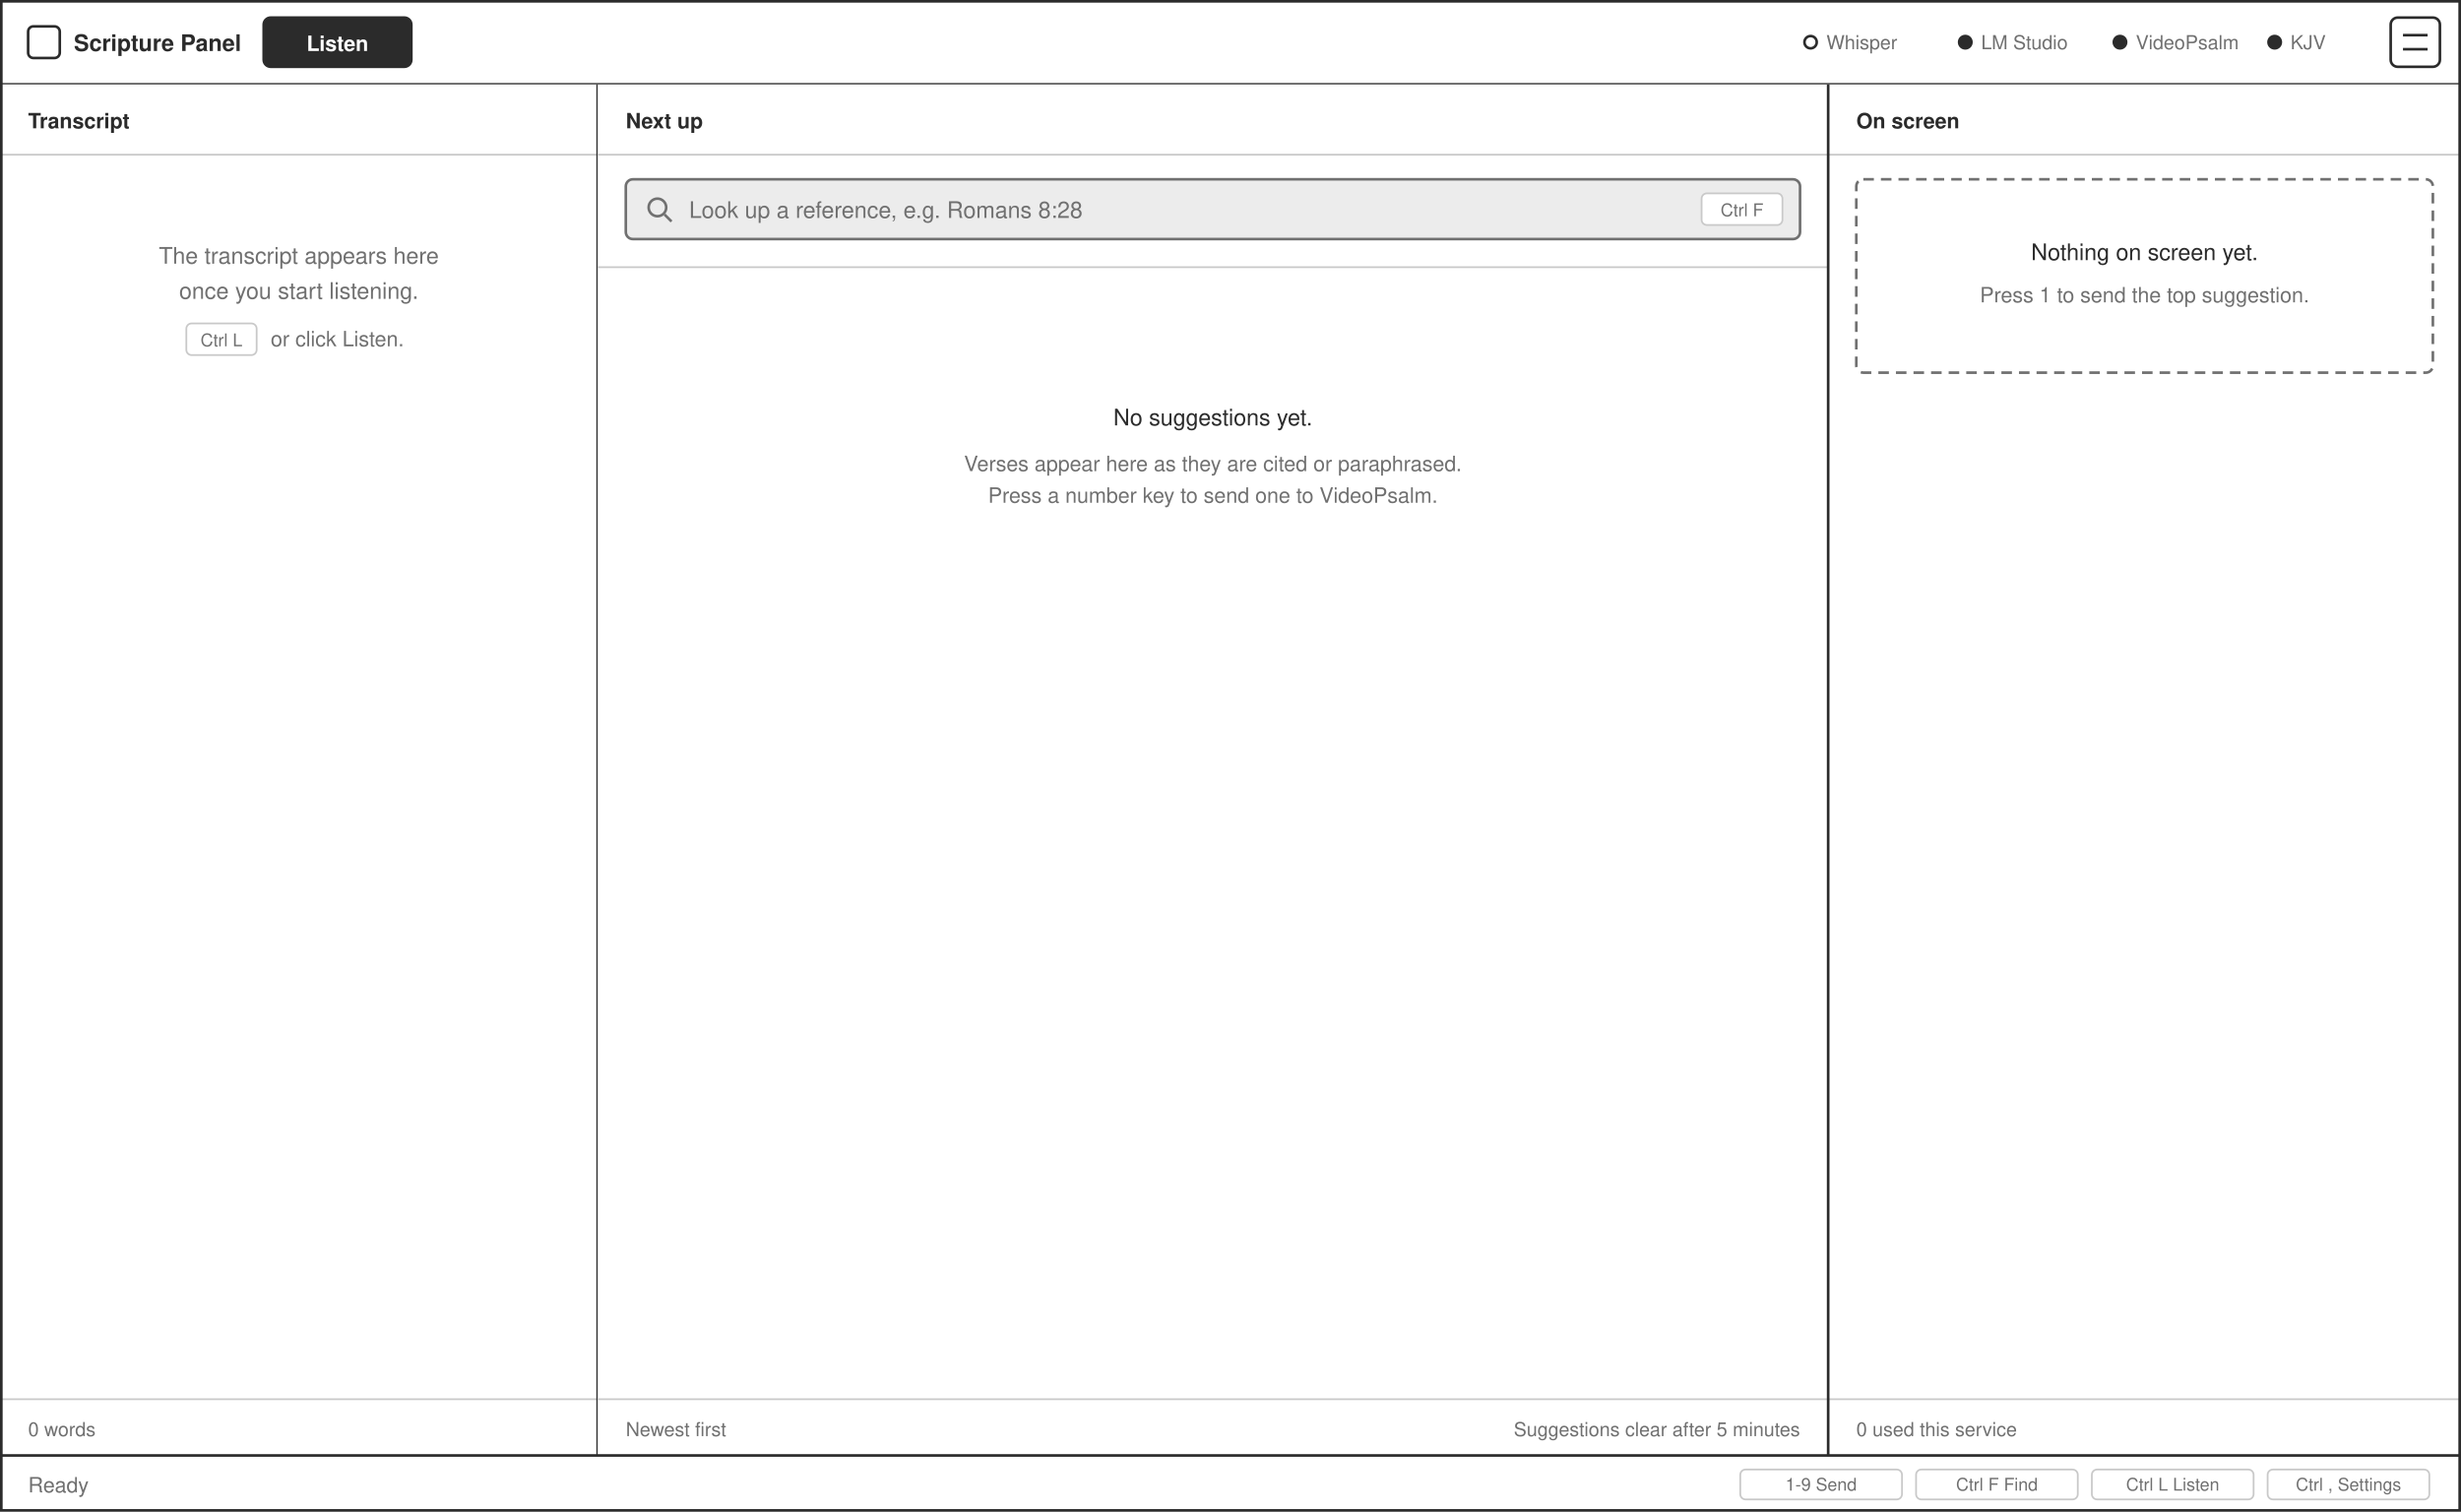
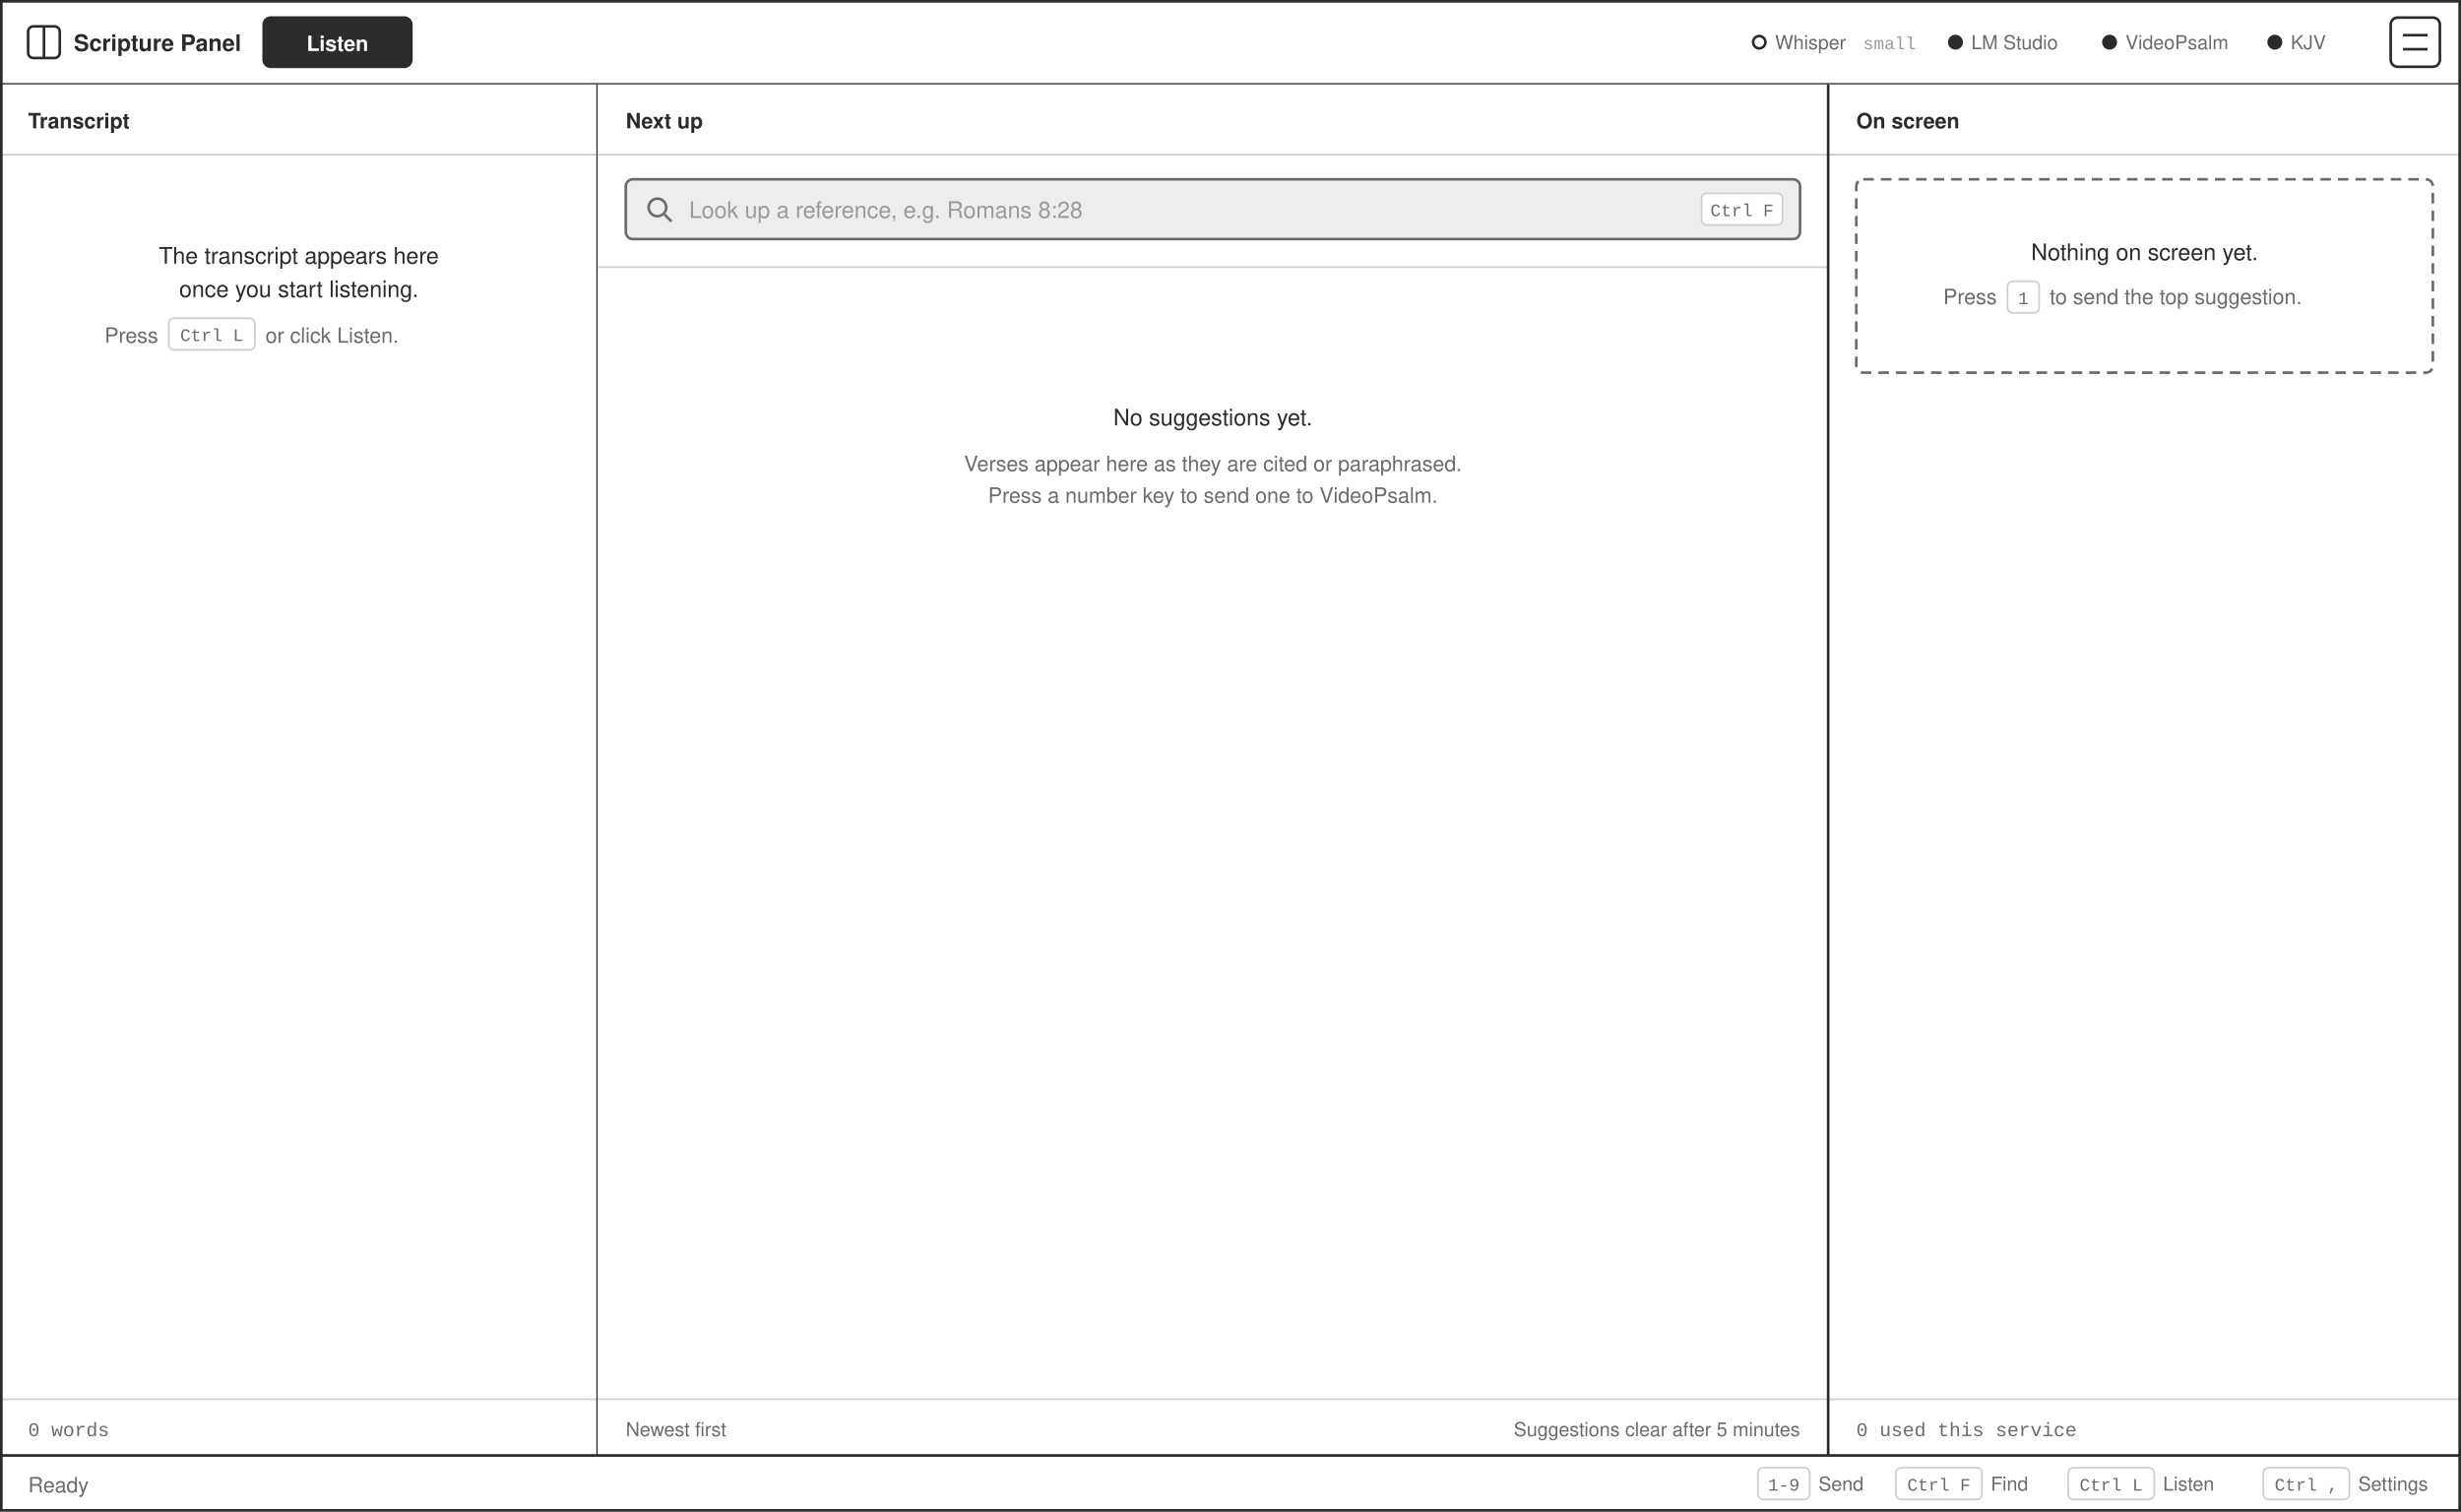
<svg xmlns="http://www.w3.org/2000/svg" viewBox="0 0 1400 860" width="1400" height="860">
  <rect width="1400" height="860" fill="#f7f6f3" />
  <rect x="0" y="0" width="1400" height="48" rx="0" fill="#ffffff" stroke="none" stroke-width="0" />
  <line x1="0" y1="48" x2="1400" y2="48" stroke="#2b2b2b" stroke-width="1.5" />
  <rect x="16" y="15" width="18" height="18" rx="3" fill="none" stroke="#2b2b2b" stroke-width="1.5" />
+   <line x1="25" y1="15" x2="25" y2="33" stroke="#2b2b2b" stroke-width="1.5" />
  <text x="42" y="29" font-size="13" fill="#2b2b2b" font-weight="bold" text-anchor="start" font-family="-apple-system, 'Segoe UI', Helvetica, Arial, sans-serif">Scripture Panel</text>
  <rect x="150" y="10" width="84" height="28" rx="4" fill="#2b2b2b" stroke="#2b2b2b" stroke-width="1.5" />
  <text x="192" y="29" font-size="12" fill="#ffffff" font-weight="bold" text-anchor="middle" font-family="-apple-system, 'Segoe UI', Helvetica, Arial, sans-serif">Listen</text>
-   <circle cx="1030" cy="24" r="3.5" fill="#ffffff" stroke="#2b2b2b" stroke-width="1.5" />
-   <text x="1039" y="28" font-size="11" fill="#707070" font-weight="normal" text-anchor="start" font-family="-apple-system, 'Segoe UI', Helvetica, Arial, sans-serif">Whisper</text>
-   <circle cx="1118" cy="24" r="3.5" fill="#2b2b2b" stroke="#2b2b2b" stroke-width="1.5" />
-   <text x="1127" y="28" font-size="11" fill="#707070" font-weight="normal" text-anchor="start" font-family="-apple-system, 'Segoe UI', Helvetica, Arial, sans-serif">LM Studio</text>
-   <circle cx="1206" cy="24" r="3.5" fill="#2b2b2b" stroke="#2b2b2b" stroke-width="1.5" />
-   <text x="1215" y="28" font-size="11" fill="#707070" font-weight="normal" text-anchor="start" font-family="-apple-system, 'Segoe UI', Helvetica, Arial, sans-serif">VideoPsalm</text>
-   <circle cx="1294" cy="24" r="3.5" fill="#2b2b2b" stroke="#2b2b2b" stroke-width="1.5" />
-   <text x="1303" y="28" font-size="11" fill="#707070" font-weight="normal" text-anchor="start" font-family="-apple-system, 'Segoe UI', Helvetica, Arial, sans-serif">KJV</text>
+   <circle cx="1000.8" cy="24" r="3.5" fill="#ffffff" stroke="#2b2b2b" stroke-width="1.5" />
+   <text x="1009.8" y="28" font-size="11" fill="#6b6b6b" font-weight="normal" text-anchor="start" font-family="-apple-system, 'Segoe UI', Helvetica, Arial, sans-serif">Whisper</text>
+   <text x="1059.9" y="28" font-size="10" fill="#9a9a9a" font-weight="normal" text-anchor="start" font-family="Consolas, 'Courier New', monospace">small</text>
+   <circle cx="1112.4" cy="24" r="3.5" fill="#2b2b2b" stroke="#2b2b2b" stroke-width="1.5" />
+   <text x="1121.4" y="28" font-size="11" fill="#6b6b6b" font-weight="normal" text-anchor="start" font-family="-apple-system, 'Segoe UI', Helvetica, Arial, sans-serif">LM Studio</text>
+   <circle cx="1200.1" cy="24" r="3.5" fill="#2b2b2b" stroke="#2b2b2b" stroke-width="1.5" />
+   <text x="1209.1" y="28" font-size="11" fill="#6b6b6b" font-weight="normal" text-anchor="start" font-family="-apple-system, 'Segoe UI', Helvetica, Arial, sans-serif">VideoPsalm</text>
+   <circle cx="1294.1" cy="24" r="3.5" fill="#2b2b2b" stroke="#2b2b2b" stroke-width="1.5" />
+   <text x="1303.1" y="28" font-size="11" fill="#6b6b6b" font-weight="normal" text-anchor="start" font-family="-apple-system, 'Segoe UI', Helvetica, Arial, sans-serif">KJV</text>
  <rect x="1360" y="10" width="28" height="28" rx="4" fill="#ffffff" stroke="#2b2b2b" stroke-width="1.5" />
  <line x1="1367" y1="20" x2="1381" y2="20" stroke="#2b2b2b" stroke-width="1.5" />
  <line x1="1367" y1="28" x2="1381" y2="28" stroke="#2b2b2b" stroke-width="1.5" />
  <rect x="0" y="48" width="340" height="780" rx="0" fill="#ffffff" stroke="none" stroke-width="0" />
-   <line x1="0" y1="88" x2="340" y2="88" stroke="#c9c9c9" stroke-width="1" />
+   <line x1="0" y1="88" x2="340" y2="88" stroke="#cfcfcf" stroke-width="1" />
  <text x="16" y="73" font-size="12" fill="#2b2b2b" font-weight="bold" text-anchor="start" font-family="-apple-system, 'Segoe UI', Helvetica, Arial, sans-serif">Transcript</text>
-   <line x1="0" y1="796" x2="340" y2="796" stroke="#c9c9c9" stroke-width="1" />
-   <text x="16" y="817" font-size="11" fill="#707070" font-weight="normal" text-anchor="start" font-family="-apple-system, 'Segoe UI', Helvetica, Arial, sans-serif">0 words</text>
+   <line x1="0" y1="796" x2="340" y2="796" stroke="#cfcfcf" stroke-width="1" />
+   <text x="16" y="817" font-size="11" fill="#6b6b6b" font-weight="normal" text-anchor="start" font-family="Consolas, 'Courier New', monospace">0 words</text>
  <line x1="340" y1="48" x2="340" y2="828" stroke="#2b2b2b" stroke-width="1.5" />
-   <text x="170.0" y="150" font-size="13" fill="#707070" font-weight="normal" text-anchor="middle" font-family="-apple-system, 'Segoe UI', Helvetica, Arial, sans-serif">The transcript appears here</text>
-   <text x="170.0" y="170" font-size="13" fill="#707070" font-weight="normal" text-anchor="middle" font-family="-apple-system, 'Segoe UI', Helvetica, Arial, sans-serif">once you start listening.</text>
-   <rect x="106.0" y="184" width="40" height="18" rx="3" fill="#ffffff" stroke="#c9c9c9" stroke-width="1" />
-   <text x="126.0" y="197" font-size="10" fill="#707070" font-weight="normal" text-anchor="middle" font-family="-apple-system, 'Segoe UI', Helvetica, Arial, sans-serif">Ctrl L</text>
-   <text x="154.0" y="197" font-size="12" fill="#707070" font-weight="normal" text-anchor="start" font-family="-apple-system, 'Segoe UI', Helvetica, Arial, sans-serif">or click Listen.</text>
+   <text x="170.0" y="150" font-size="13" fill="#2b2b2b" font-weight="normal" text-anchor="middle" font-family="-apple-system, 'Segoe UI', Helvetica, Arial, sans-serif">The transcript appears here</text>
+   <text x="170.0" y="169" font-size="13" fill="#2b2b2b" font-weight="normal" text-anchor="middle" font-family="-apple-system, 'Segoe UI', Helvetica, Arial, sans-serif">once you start listening.</text>
+   <text x="90.0" y="195" font-size="12" fill="#6b6b6b" font-weight="normal" text-anchor="end" font-family="-apple-system, 'Segoe UI', Helvetica, Arial, sans-serif">Press</text>
+   <rect x="96.0" y="181" width="49.0" height="18" rx="3" fill="#ffffff" stroke="#cfcfcf" stroke-width="1" />
+   <text x="120.5" y="194" font-size="10" fill="#6b6b6b" font-weight="normal" text-anchor="middle" font-family="Consolas, 'Courier New', monospace">Ctrl L</text>
+   <text x="151.0" y="195" font-size="12" fill="#6b6b6b" font-weight="normal" text-anchor="start" font-family="-apple-system, 'Segoe UI', Helvetica, Arial, sans-serif">or click Listen.</text>
  <rect x="340" y="48" width="700" height="780" rx="0" fill="#ffffff" stroke="none" stroke-width="0" />
-   <line x1="340" y1="88" x2="1040" y2="88" stroke="#c9c9c9" stroke-width="1" />
+   <line x1="340" y1="88" x2="1040" y2="88" stroke="#cfcfcf" stroke-width="1" />
  <text x="356" y="73" font-size="12" fill="#2b2b2b" font-weight="bold" text-anchor="start" font-family="-apple-system, 'Segoe UI', Helvetica, Arial, sans-serif">Next up</text>
-   <line x1="340" y1="796" x2="1040" y2="796" stroke="#c9c9c9" stroke-width="1" />
-   <text x="356" y="817" font-size="11" fill="#707070" font-weight="normal" text-anchor="start" font-family="-apple-system, 'Segoe UI', Helvetica, Arial, sans-serif">Newest first</text>
-   <text x="1024" y="817" font-size="11" fill="#707070" font-weight="normal" text-anchor="end" font-family="-apple-system, 'Segoe UI', Helvetica, Arial, sans-serif">Suggestions clear after 5 minutes</text>
-   <rect x="356" y="102" width="668" height="34" rx="4" fill="#ececec" stroke="#707070" stroke-width="1.5" />
-   <circle cx="374" cy="118" r="5" fill="none" stroke="#707070" stroke-width="1.5" />
-   <line x1="378" y1="122" x2="382" y2="126" stroke="#707070" stroke-width="1.5" />
-   <text x="392" y="124" font-size="13" fill="#707070" font-weight="normal" text-anchor="start" font-family="-apple-system, 'Segoe UI', Helvetica, Arial, sans-serif">Look up a reference, e.g. Romans 8:28</text>
-   <rect x="968" y="110" width="46" height="18" rx="3" fill="#ffffff" stroke="#c9c9c9" stroke-width="1" />
-   <text x="991" y="123" font-size="10" fill="#707070" font-weight="normal" text-anchor="middle" font-family="-apple-system, 'Segoe UI', Helvetica, Arial, sans-serif">Ctrl F</text>
-   <line x1="340" y1="152" x2="1040" y2="152" stroke="#c9c9c9" stroke-width="1" />
+   <line x1="340" y1="796" x2="1040" y2="796" stroke="#cfcfcf" stroke-width="1" />
+   <text x="356" y="817" font-size="11" fill="#6b6b6b" font-weight="normal" text-anchor="start" font-family="-apple-system, 'Segoe UI', Helvetica, Arial, sans-serif">Newest first</text>
+   <text x="1024" y="817" font-size="11" fill="#6b6b6b" font-weight="normal" text-anchor="end" font-family="-apple-system, 'Segoe UI', Helvetica, Arial, sans-serif">Suggestions clear after 5 minutes</text>
+   <rect x="356" y="102" width="668" height="34" rx="4" fill="#ededed" stroke="#6b6b6b" stroke-width="1.5" />
+   <circle cx="374" cy="118" r="5" fill="none" stroke="#6b6b6b" stroke-width="1.5" />
+   <line x1="378" y1="122" x2="382" y2="126" stroke="#6b6b6b" stroke-width="1.5" />
+   <text x="392" y="124" font-size="13" fill="#9a9a9a" font-weight="normal" text-anchor="start" font-family="-apple-system, 'Segoe UI', Helvetica, Arial, sans-serif">Look up a reference, e.g. Romans 8:28</text>
+   <rect x="968" y="110" width="46" height="18" rx="3" fill="#ffffff" stroke="#cfcfcf" stroke-width="1" />
+   <text x="991.0" y="123" font-size="10" fill="#6b6b6b" font-weight="normal" text-anchor="middle" font-family="Consolas, 'Courier New', monospace">Ctrl F</text>
+   <line x1="340" y1="152" x2="1040" y2="152" stroke="#cfcfcf" stroke-width="1" />
  <text x="690.0" y="242" font-size="13" fill="#2b2b2b" font-weight="normal" text-anchor="middle" font-family="-apple-system, 'Segoe UI', Helvetica, Arial, sans-serif">No suggestions yet.</text>
-   <text x="690.0" y="268" font-size="12" fill="#707070" font-weight="normal" text-anchor="middle" font-family="-apple-system, 'Segoe UI', Helvetica, Arial, sans-serif">Verses appear here as they are cited or paraphrased.</text>
-   <text x="690.0" y="286" font-size="12" fill="#707070" font-weight="normal" text-anchor="middle" font-family="-apple-system, 'Segoe UI', Helvetica, Arial, sans-serif">Press a number key to send one to VideoPsalm.</text>
+   <text x="690.0" y="268" font-size="12" fill="#6b6b6b" font-weight="normal" text-anchor="middle" font-family="-apple-system, 'Segoe UI', Helvetica, Arial, sans-serif">Verses appear here as they are cited or paraphrased.</text>
+   <text x="690.0" y="286" font-size="12" fill="#6b6b6b" font-weight="normal" text-anchor="middle" font-family="-apple-system, 'Segoe UI', Helvetica, Arial, sans-serif">Press a number key to send one to VideoPsalm.</text>
  <rect x="1040" y="48" width="360" height="780" rx="0" fill="#ffffff" stroke="none" stroke-width="0" />
-   <line x1="1040" y1="88" x2="1400" y2="88" stroke="#c9c9c9" stroke-width="1" />
+   <line x1="1040" y1="88" x2="1400" y2="88" stroke="#cfcfcf" stroke-width="1" />
  <text x="1056" y="73" font-size="12" fill="#2b2b2b" font-weight="bold" text-anchor="start" font-family="-apple-system, 'Segoe UI', Helvetica, Arial, sans-serif">On screen</text>
-   <line x1="1040" y1="796" x2="1400" y2="796" stroke="#c9c9c9" stroke-width="1" />
-   <text x="1056" y="817" font-size="11" fill="#707070" font-weight="normal" text-anchor="start" font-family="-apple-system, 'Segoe UI', Helvetica, Arial, sans-serif">0 used this service</text>
+   <line x1="1040" y1="796" x2="1400" y2="796" stroke="#cfcfcf" stroke-width="1" />
+   <text x="1056" y="817" font-size="11" fill="#6b6b6b" font-weight="normal" text-anchor="start" font-family="Consolas, 'Courier New', monospace">0 used this service</text>
  <line x1="1040" y1="48" x2="1040" y2="828" stroke="#2b2b2b" stroke-width="1.5" />
-   <rect x="1056" y="102" width="328" height="110" rx="4" fill="#ffffff" stroke="#707070" stroke-width="1.5" stroke-dasharray="6 4" />
+   <rect x="1056" y="102" width="328" height="110" rx="4" fill="#ffffff" stroke="#6b6b6b" stroke-width="1.5" stroke-dasharray="6 4" />
  <text x="1220.0" y="148" font-size="13" fill="#2b2b2b" font-weight="normal" text-anchor="middle" font-family="-apple-system, 'Segoe UI', Helvetica, Arial, sans-serif">Nothing on screen yet.</text>
-   <text x="1220.0" y="172" font-size="12" fill="#707070" font-weight="normal" text-anchor="middle" font-family="-apple-system, 'Segoe UI', Helvetica, Arial, sans-serif">Press 1 to send the top suggestion.</text>
+   <text x="1136" y="173" font-size="12" fill="#6b6b6b" font-weight="normal" text-anchor="end" font-family="-apple-system, 'Segoe UI', Helvetica, Arial, sans-serif">Press</text>
+   <rect x="1142" y="160" width="18" height="18" rx="3" fill="#ffffff" stroke="#cfcfcf" stroke-width="1" />
+   <text x="1151.0" y="173" font-size="10" fill="#6b6b6b" font-weight="normal" text-anchor="middle" font-family="Consolas, 'Courier New', monospace">1</text>
+   <text x="1166" y="173" font-size="12" fill="#6b6b6b" font-weight="normal" text-anchor="start" font-family="-apple-system, 'Segoe UI', Helvetica, Arial, sans-serif">to send the top suggestion.</text>
  <rect x="0" y="828" width="1400" height="32" rx="0" fill="#ffffff" stroke="none" stroke-width="0" />
  <line x1="0" y1="828" x2="1400" y2="828" stroke="#2b2b2b" stroke-width="1.5" />
-   <text x="16" y="849" font-size="12" fill="#707070" font-weight="normal" text-anchor="start" font-family="-apple-system, 'Segoe UI', Helvetica, Arial, sans-serif">Ready</text>
-   <rect x="990" y="836" width="92" height="17" rx="3" fill="#ffffff" stroke="#c9c9c9" stroke-width="1" />
-   <text x="1036" y="848" font-size="10" fill="#707070" font-weight="normal" text-anchor="middle" font-family="-apple-system, 'Segoe UI', Helvetica, Arial, sans-serif">1-9  Send</text>
-   <rect x="1090" y="836" width="92" height="17" rx="3" fill="#ffffff" stroke="#c9c9c9" stroke-width="1" />
-   <text x="1136" y="848" font-size="10" fill="#707070" font-weight="normal" text-anchor="middle" font-family="-apple-system, 'Segoe UI', Helvetica, Arial, sans-serif">Ctrl F  Find</text>
-   <rect x="1190" y="836" width="92" height="17" rx="3" fill="#ffffff" stroke="#c9c9c9" stroke-width="1" />
-   <text x="1236" y="848" font-size="10" fill="#707070" font-weight="normal" text-anchor="middle" font-family="-apple-system, 'Segoe UI', Helvetica, Arial, sans-serif">Ctrl L  Listen</text>
-   <rect x="1290" y="836" width="92" height="17" rx="3" fill="#ffffff" stroke="#c9c9c9" stroke-width="1" />
-   <text x="1336" y="848" font-size="10" fill="#707070" font-weight="normal" text-anchor="middle" font-family="-apple-system, 'Segoe UI', Helvetica, Arial, sans-serif">Ctrl ,  Settings</text>
+   <text x="16" y="849" font-size="12" fill="#6b6b6b" font-weight="normal" text-anchor="start" font-family="-apple-system, 'Segoe UI', Helvetica, Arial, sans-serif">Ready</text>
+   <rect x="1000" y="835" width="29.5" height="18" rx="3" fill="#ffffff" stroke="#cfcfcf" stroke-width="1" />
+   <text x="1014.75" y="848" font-size="10" fill="#6b6b6b" font-weight="normal" text-anchor="middle" font-family="Consolas, 'Courier New', monospace">1-9</text>
+   <text x="1034.5" y="848" font-size="11" fill="#6b6b6b" font-weight="normal" text-anchor="start" font-family="-apple-system, 'Segoe UI', Helvetica, Arial, sans-serif">Send</text>
+   <rect x="1078.5" y="835" width="49.0" height="18" rx="3" fill="#ffffff" stroke="#cfcfcf" stroke-width="1" />
+   <text x="1103.0" y="848" font-size="10" fill="#6b6b6b" font-weight="normal" text-anchor="middle" font-family="Consolas, 'Courier New', monospace">Ctrl F</text>
+   <text x="1132.5" y="848" font-size="11" fill="#6b6b6b" font-weight="normal" text-anchor="start" font-family="-apple-system, 'Segoe UI', Helvetica, Arial, sans-serif">Find</text>
+   <rect x="1176.5" y="835" width="49.0" height="18" rx="3" fill="#ffffff" stroke="#cfcfcf" stroke-width="1" />
+   <text x="1201.0" y="848" font-size="10" fill="#6b6b6b" font-weight="normal" text-anchor="middle" font-family="Consolas, 'Courier New', monospace">Ctrl L</text>
+   <text x="1230.5" y="848" font-size="11" fill="#6b6b6b" font-weight="normal" text-anchor="start" font-family="-apple-system, 'Segoe UI', Helvetica, Arial, sans-serif">Listen</text>
+   <rect x="1287.5" y="835" width="49.0" height="18" rx="3" fill="#ffffff" stroke="#cfcfcf" stroke-width="1" />
+   <text x="1312.0" y="848" font-size="10" fill="#6b6b6b" font-weight="normal" text-anchor="middle" font-family="Consolas, 'Courier New', monospace">Ctrl ,</text>
+   <text x="1341.5" y="848" font-size="11" fill="#6b6b6b" font-weight="normal" text-anchor="start" font-family="-apple-system, 'Segoe UI', Helvetica, Arial, sans-serif">Settings</text>
  <rect x="0.75" y="0.75" width="1398.5" height="858.5" fill="none" stroke="#2b2b2b" stroke-width="1.5" />
</svg>
